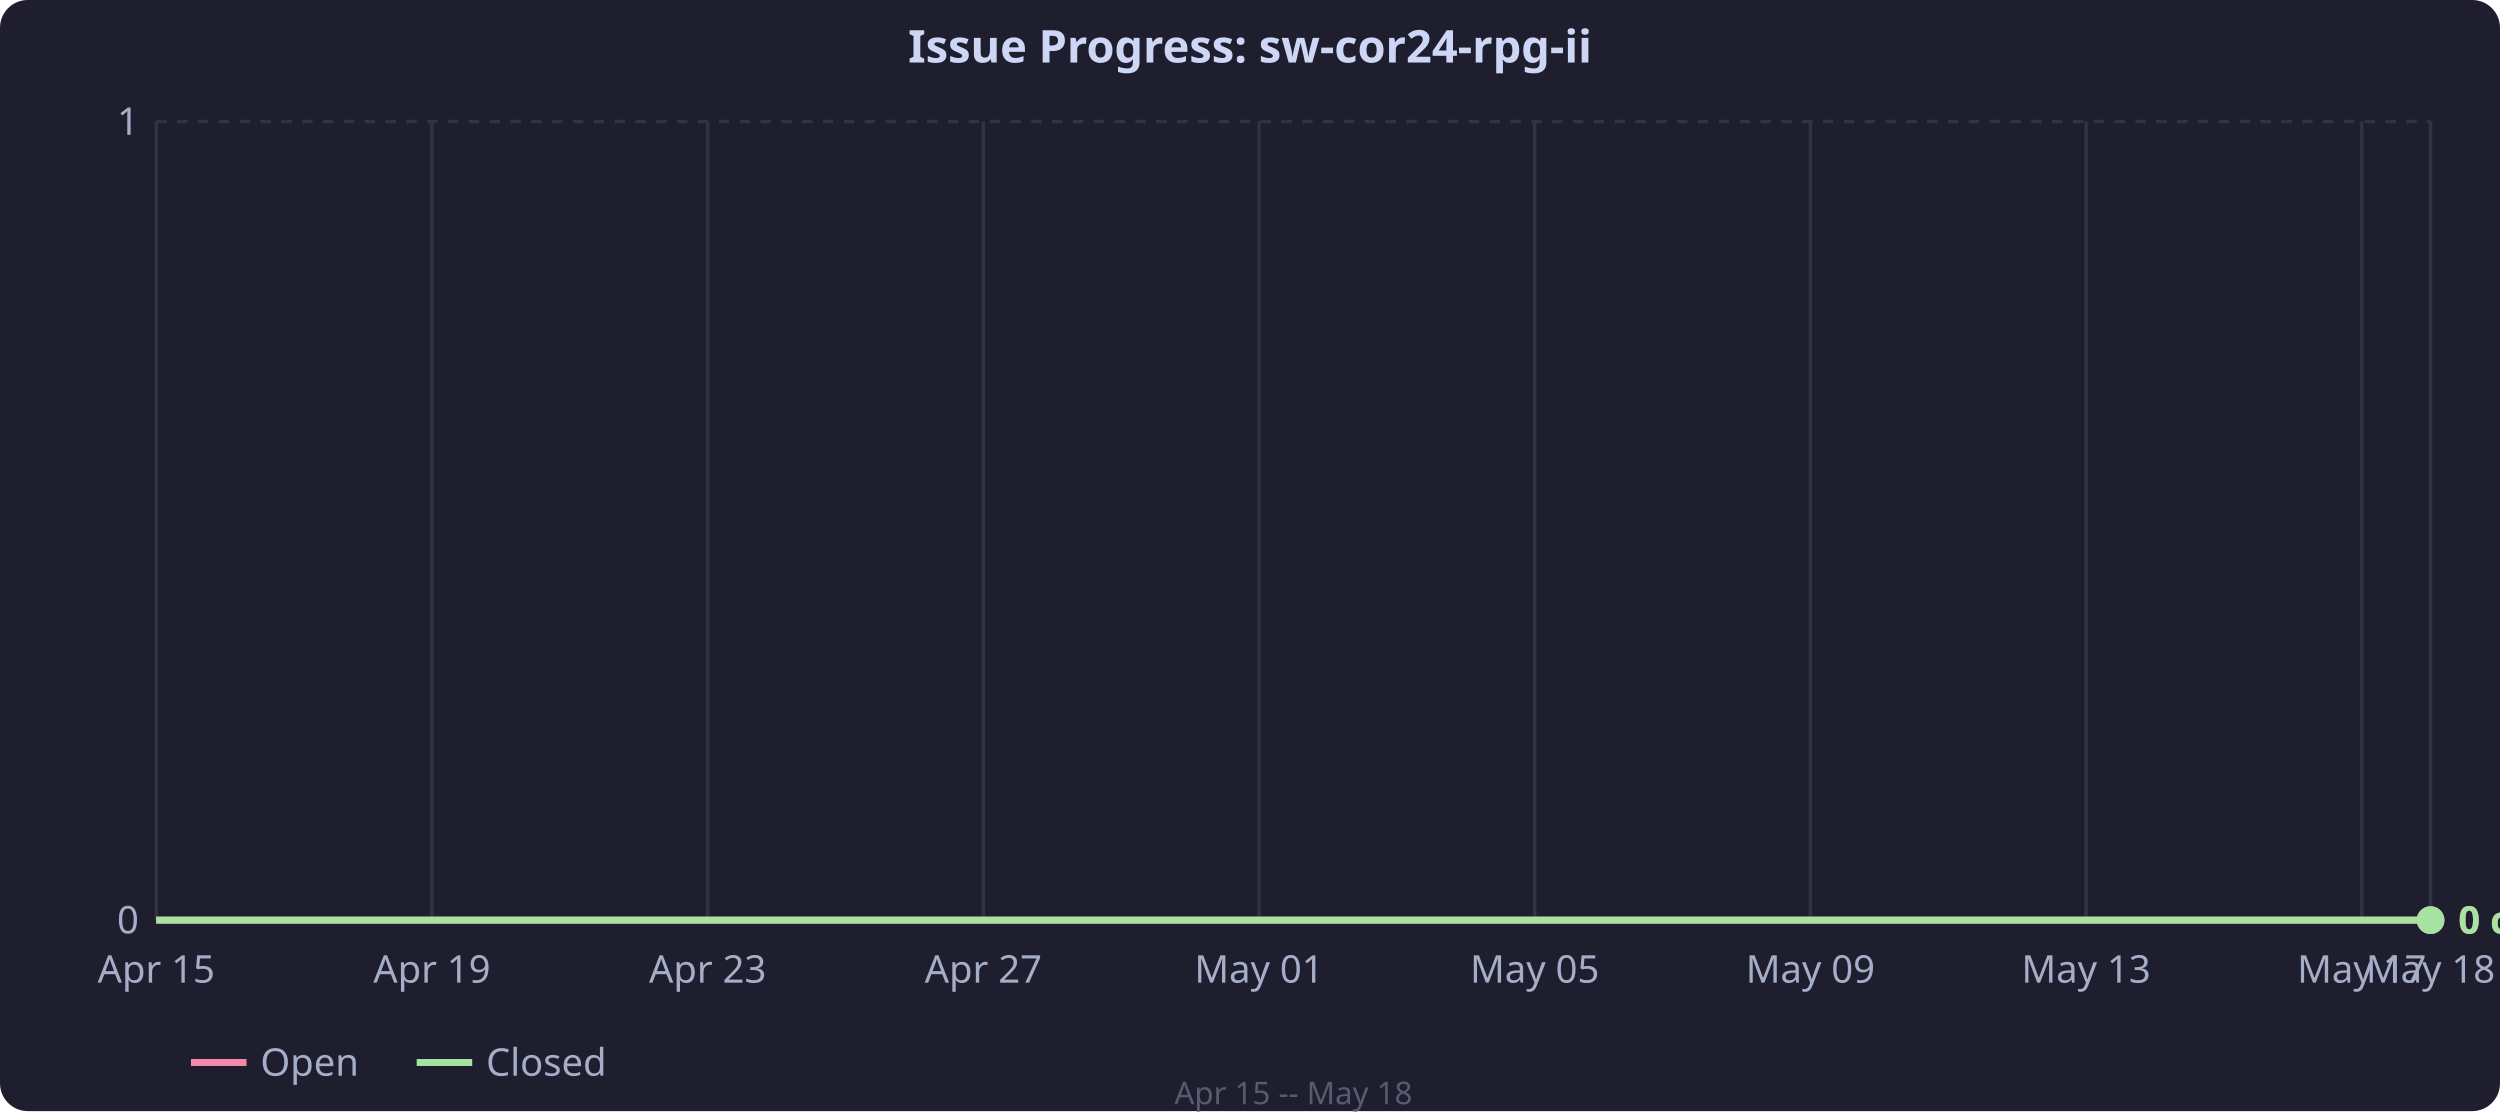
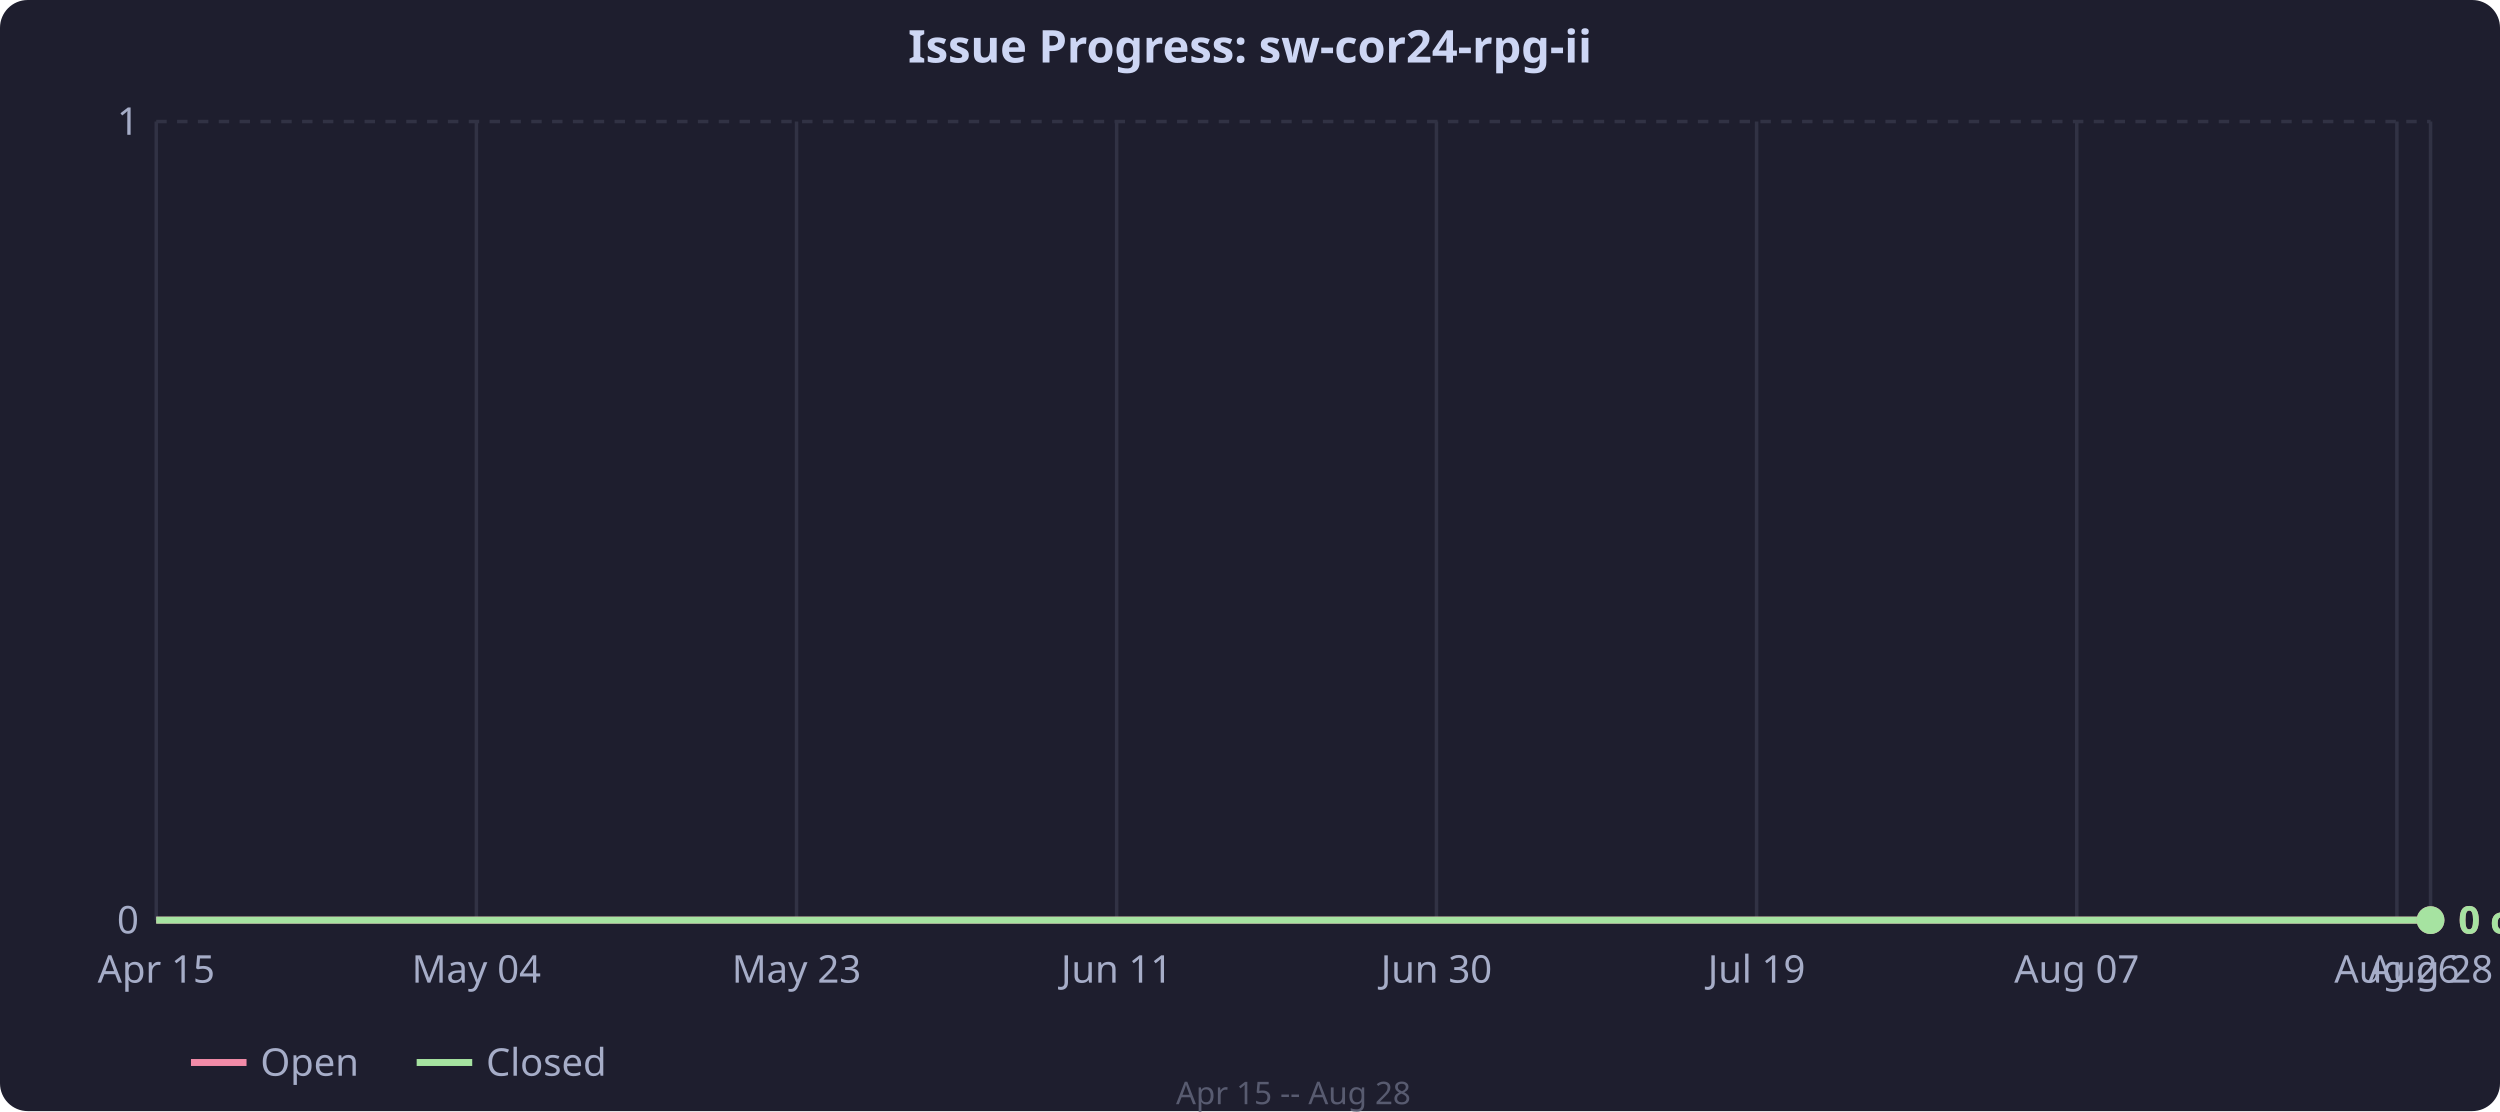
<svg xmlns="http://www.w3.org/2000/svg" viewBox="0 0 720 320" style="font-family: system-ui, sans-serif; font-size: 11px; color: #cdd6f4;">
  <rect width="720" height="320" fill="#1e1e2e" rx="8" />
  <line x1="45" y1="265.0" x2="700" y2="265.0" stroke="#313244" stroke-dasharray="3,3" />
  <text x="40" y="265.0" fill="#a6adc8" text-anchor="end" dominant-baseline="middle">0</text>
  <line x1="45" y1="35.0" x2="700" y2="35.0" stroke="#313244" stroke-dasharray="3,3" />
  <text x="40" y="35.0" fill="#a6adc8" text-anchor="end" dominant-baseline="middle">1</text>
  <text x="45.0" y="283" fill="#a6adc8" text-anchor="middle">Apr 15</text>
  <line x1="45.0" y1="35" x2="45.0" y2="265" stroke="#313244" />
-   <text x="124.4" y="283" fill="#a6adc8" text-anchor="middle">Apr 19</text>
-   <line x1="124.4" y1="35" x2="124.4" y2="265" stroke="#313244" />
-   <text x="203.8" y="283" fill="#a6adc8" text-anchor="middle">Apr 23</text>
-   <line x1="203.8" y1="35" x2="203.8" y2="265" stroke="#313244" />
-   <text x="283.2" y="283" fill="#a6adc8" text-anchor="middle">Apr 27</text>
-   <line x1="283.2" y1="35" x2="283.2" y2="265" stroke="#313244" />
-   <text x="362.6" y="283" fill="#a6adc8" text-anchor="middle">May 01</text>
-   <line x1="362.6" y1="35" x2="362.6" y2="265" stroke="#313244" />
-   <text x="442.0" y="283" fill="#a6adc8" text-anchor="middle">May 05</text>
-   <line x1="442.0" y1="35" x2="442.0" y2="265" stroke="#313244" />
-   <text x="521.4" y="283" fill="#a6adc8" text-anchor="middle">May 09</text>
-   <line x1="521.4" y1="35" x2="521.4" y2="265" stroke="#313244" />
-   <text x="600.8" y="283" fill="#a6adc8" text-anchor="middle">May 13</text>
-   <line x1="600.8" y1="35" x2="600.8" y2="265" stroke="#313244" />
-   <text x="680.2" y="283" fill="#a6adc8" text-anchor="middle">May 17</text>
-   <line x1="680.2" y1="35" x2="680.2" y2="265" stroke="#313244" />
-   <text x="700.0" y="283" fill="#a6adc8" text-anchor="middle">May 18</text>
+   <text x="137.2" y="283" fill="#a6adc8" text-anchor="middle">May 04</text>
+   <line x1="137.2" y1="35" x2="137.2" y2="265" stroke="#313244" />
+   <text x="229.4" y="283" fill="#a6adc8" text-anchor="middle">May 23</text>
+   <line x1="229.4" y1="35" x2="229.4" y2="265" stroke="#313244" />
+   <text x="321.6" y="283" fill="#a6adc8" text-anchor="middle">Jun 11</text>
+   <line x1="321.6" y1="35" x2="321.6" y2="265" stroke="#313244" />
+   <text x="413.7" y="283" fill="#a6adc8" text-anchor="middle">Jun 30</text>
+   <line x1="413.7" y1="35" x2="413.7" y2="265" stroke="#313244" />
+   <text x="505.9" y="283" fill="#a6adc8" text-anchor="middle">Jul 19</text>
+   <line x1="505.9" y1="35" x2="505.9" y2="265" stroke="#313244" />
+   <text x="598.1" y="283" fill="#a6adc8" text-anchor="middle">Aug 07</text>
+   <line x1="598.1" y1="35" x2="598.1" y2="265" stroke="#313244" />
+   <text x="690.3" y="283" fill="#a6adc8" text-anchor="middle">Aug 26</text>
+   <line x1="690.3" y1="35" x2="690.3" y2="265" stroke="#313244" />
+   <text x="700.0" y="283" fill="#a6adc8" text-anchor="middle">Aug 28</text>
  <line x1="700.0" y1="35" x2="700.0" y2="265" stroke="#313244" />
-   <polygon fill="rgba(243,139,168,0.08)" points="45.0,265.0 64.8,265.0 84.7,265.0 104.5,265.0 124.4,265.0 144.2,265.0 164.1,265.0 183.9,265.0 203.8,265.0 223.6,265.0 243.5,265.0 263.3,265.0 283.2,265.0 303.0,265.0 322.9,265.0 342.7,265.0 362.6,265.0 382.4,265.0 402.3,265.0 422.1,265.0 442.0,265.0 461.8,265.0 481.7,265.0 501.5,265.0 521.4,265.0 541.2,265.0 561.1,265.0 580.9,265.0 600.8,265.0 620.6,265.0 640.5,265.0 660.3,265.0 680.2,265.0 700.0,265.0 700.0,265.0 45.0,265.0" />
-   <polyline fill="none" stroke="#f38ba8" stroke-width="2" stroke-linejoin="round" points="45.0,265.0 64.8,265.0 84.7,265.0 104.5,265.0 124.4,265.0 144.2,265.0 164.1,265.0 183.9,265.0 203.8,265.0 223.6,265.0 243.5,265.0 263.3,265.0 283.2,265.0 303.0,265.0 322.9,265.0 342.7,265.0 362.6,265.0 382.4,265.0 402.3,265.0 422.1,265.0 442.0,265.0 461.8,265.0 481.7,265.0 501.5,265.0 521.4,265.0 541.2,265.0 561.1,265.0 580.9,265.0 600.8,265.0 620.6,265.0 640.5,265.0 660.3,265.0 680.2,265.0 700.0,265.0" />
-   <polygon fill="rgba(166,227,161,0.08)" points="45.0,265.0 64.8,265.0 84.7,265.0 104.5,265.0 124.4,265.0 144.2,265.0 164.1,265.0 183.9,265.0 203.8,265.0 223.6,265.0 243.5,265.0 263.3,265.0 283.2,265.0 303.0,265.0 322.9,265.0 342.7,265.0 362.6,265.0 382.4,265.0 402.3,265.0 422.1,265.0 442.0,265.0 461.8,265.0 481.7,265.0 501.5,265.0 521.4,265.0 541.2,265.0 561.1,265.0 580.9,265.0 600.8,265.0 620.6,265.0 640.5,265.0 660.3,265.0 680.2,265.0 700.0,265.0 700.0,265.0 45.0,265.0" />
-   <polyline fill="none" stroke="#a6e3a1" stroke-width="2" stroke-linejoin="round" points="45.0,265.0 64.8,265.0 84.7,265.0 104.5,265.0 124.4,265.0 144.2,265.0 164.1,265.0 183.9,265.0 203.8,265.0 223.6,265.0 243.5,265.0 263.3,265.0 283.2,265.0 303.0,265.0 322.9,265.0 342.7,265.0 362.6,265.0 382.4,265.0 402.3,265.0 422.1,265.0 442.0,265.0 461.8,265.0 481.7,265.0 501.5,265.0 521.4,265.0 541.2,265.0 561.1,265.0 580.9,265.0 600.8,265.0 620.6,265.0 640.5,265.0 660.3,265.0 680.2,265.0 700.0,265.0" />
+   <polygon fill="rgba(243,139,168,0.08)" points="45.0,265.0 49.9,265.0 54.7,265.0 59.6,265.0 64.4,265.0 69.3,265.0 74.1,265.0 79.0,265.0 83.8,265.0 88.7,265.0 93.5,265.0 98.4,265.0 103.2,265.0 108.1,265.0 112.9,265.0 117.8,265.0 122.6,265.0 127.5,265.0 132.3,265.0 137.2,265.0 142.0,265.0 146.9,265.0 151.7,265.0 156.6,265.0 161.4,265.0 166.3,265.0 171.1,265.0 176.0,265.0 180.9,265.0 185.7,265.0 190.6,265.0 195.4,265.0 200.3,265.0 205.1,265.0 210.0,265.0 214.8,265.0 219.7,265.0 224.5,265.0 229.4,265.0 234.2,265.0 239.1,265.0 243.9,265.0 248.8,265.0 253.6,265.0 258.5,265.0 263.3,265.0 268.2,265.0 273.0,265.0 277.9,265.0 282.7,265.0 287.6,265.0 292.4,265.0 297.3,265.0 302.1,265.0 307.0,265.0 311.9,265.0 316.7,265.0 321.6,265.0 326.4,265.0 331.3,265.0 336.1,265.0 341.0,265.0 345.8,265.0 350.7,265.0 355.5,265.0 360.4,265.0 365.2,265.0 370.1,265.0 374.9,265.0 379.8,265.0 384.6,265.0 389.5,265.0 394.3,265.0 399.2,265.0 404.0,265.0 408.9,265.0 413.7,265.0 418.6,265.0 423.4,265.0 428.3,265.0 433.1,265.0 438.0,265.0 442.9,265.0 447.7,265.0 452.6,265.0 457.4,265.0 462.3,265.0 467.1,265.0 472.0,265.0 476.8,265.0 481.7,265.0 486.5,265.0 491.4,265.0 496.2,265.0 501.1,265.0 505.9,265.0 510.8,265.0 515.6,265.0 520.5,265.0 525.3,265.0 530.2,265.0 535.0,265.0 539.9,265.0 544.7,265.0 549.6,265.0 554.4,265.0 559.3,265.0 564.1,265.0 569.0,265.0 573.9,265.0 578.7,265.0 583.6,265.0 588.4,265.0 593.3,265.0 598.1,265.0 603.0,265.0 607.8,265.0 612.7,265.0 617.5,265.0 622.4,265.0 627.2,265.0 632.1,265.0 636.9,265.0 641.8,265.0 646.6,265.0 651.5,265.0 656.3,265.0 661.2,265.0 666.0,265.0 670.9,265.0 675.7,265.0 680.6,265.0 685.4,265.0 690.3,265.0 695.1,265.0 700.0,265.0 700.0,265.0 45.0,265.0" />
+   <polyline fill="none" stroke="#f38ba8" stroke-width="2" stroke-linejoin="round" points="45.0,265.0 49.9,265.0 54.7,265.0 59.6,265.0 64.4,265.0 69.3,265.0 74.1,265.0 79.0,265.0 83.8,265.0 88.7,265.0 93.5,265.0 98.4,265.0 103.2,265.0 108.1,265.0 112.9,265.0 117.8,265.0 122.6,265.0 127.5,265.0 132.3,265.0 137.2,265.0 142.0,265.0 146.9,265.0 151.7,265.0 156.6,265.0 161.4,265.0 166.3,265.0 171.1,265.0 176.0,265.0 180.9,265.0 185.7,265.0 190.6,265.0 195.4,265.0 200.3,265.0 205.1,265.0 210.0,265.0 214.8,265.0 219.7,265.0 224.5,265.0 229.4,265.0 234.2,265.0 239.1,265.0 243.9,265.0 248.8,265.0 253.6,265.0 258.5,265.0 263.3,265.0 268.2,265.0 273.0,265.0 277.9,265.0 282.7,265.0 287.6,265.0 292.4,265.0 297.3,265.0 302.1,265.0 307.0,265.0 311.9,265.0 316.7,265.0 321.6,265.0 326.4,265.0 331.3,265.0 336.1,265.0 341.0,265.0 345.8,265.0 350.7,265.0 355.5,265.0 360.4,265.0 365.2,265.0 370.1,265.0 374.9,265.0 379.8,265.0 384.6,265.0 389.5,265.0 394.3,265.0 399.2,265.0 404.0,265.0 408.9,265.0 413.7,265.0 418.6,265.0 423.4,265.0 428.3,265.0 433.1,265.0 438.0,265.0 442.9,265.0 447.7,265.0 452.6,265.0 457.4,265.0 462.3,265.0 467.1,265.0 472.0,265.0 476.8,265.0 481.7,265.0 486.5,265.0 491.4,265.0 496.2,265.0 501.1,265.0 505.9,265.0 510.8,265.0 515.6,265.0 520.5,265.0 525.3,265.0 530.2,265.0 535.0,265.0 539.9,265.0 544.7,265.0 549.6,265.0 554.4,265.0 559.3,265.0 564.1,265.0 569.0,265.0 573.9,265.0 578.7,265.0 583.6,265.0 588.4,265.0 593.3,265.0 598.1,265.0 603.0,265.0 607.8,265.0 612.7,265.0 617.5,265.0 622.4,265.0 627.2,265.0 632.1,265.0 636.9,265.0 641.8,265.0 646.6,265.0 651.5,265.0 656.3,265.0 661.2,265.0 666.0,265.0 670.9,265.0 675.7,265.0 680.6,265.0 685.4,265.0 690.3,265.0 695.1,265.0 700.0,265.0" />
+   <polygon fill="rgba(166,227,161,0.08)" points="45.0,265.0 49.9,265.0 54.7,265.0 59.6,265.0 64.4,265.0 69.3,265.0 74.1,265.0 79.0,265.0 83.8,265.0 88.7,265.0 93.5,265.0 98.4,265.0 103.2,265.0 108.1,265.0 112.9,265.0 117.8,265.0 122.6,265.0 127.5,265.0 132.3,265.0 137.2,265.0 142.0,265.0 146.9,265.0 151.7,265.0 156.6,265.0 161.4,265.0 166.3,265.0 171.1,265.0 176.0,265.0 180.9,265.0 185.7,265.0 190.6,265.0 195.4,265.0 200.3,265.0 205.1,265.0 210.0,265.0 214.8,265.0 219.7,265.0 224.5,265.0 229.4,265.0 234.2,265.0 239.1,265.0 243.9,265.0 248.8,265.0 253.6,265.0 258.5,265.0 263.3,265.0 268.2,265.0 273.0,265.0 277.9,265.0 282.7,265.0 287.6,265.0 292.4,265.0 297.3,265.0 302.1,265.0 307.0,265.0 311.9,265.0 316.7,265.0 321.6,265.0 326.4,265.0 331.3,265.0 336.1,265.0 341.0,265.0 345.8,265.0 350.7,265.0 355.5,265.0 360.4,265.0 365.2,265.0 370.1,265.0 374.9,265.0 379.8,265.0 384.6,265.0 389.5,265.0 394.3,265.0 399.2,265.0 404.0,265.0 408.9,265.0 413.7,265.0 418.6,265.0 423.4,265.0 428.3,265.0 433.1,265.0 438.0,265.0 442.9,265.0 447.7,265.0 452.6,265.0 457.4,265.0 462.3,265.0 467.1,265.0 472.0,265.0 476.8,265.0 481.7,265.0 486.5,265.0 491.4,265.0 496.2,265.0 501.1,265.0 505.9,265.0 510.8,265.0 515.6,265.0 520.5,265.0 525.3,265.0 530.2,265.0 535.0,265.0 539.9,265.0 544.7,265.0 549.6,265.0 554.4,265.0 559.3,265.0 564.1,265.0 569.0,265.0 573.9,265.0 578.7,265.0 583.6,265.0 588.4,265.0 593.3,265.0 598.1,265.0 603.0,265.0 607.8,265.0 612.7,265.0 617.5,265.0 622.4,265.0 627.2,265.0 632.1,265.0 636.9,265.0 641.8,265.0 646.6,265.0 651.5,265.0 656.3,265.0 661.2,265.0 666.0,265.0 670.9,265.0 675.7,265.0 680.6,265.0 685.4,265.0 690.3,265.0 695.1,265.0 700.0,265.0 700.0,265.0 45.0,265.0" />
+   <polyline fill="none" stroke="#a6e3a1" stroke-width="2" stroke-linejoin="round" points="45.0,265.0 49.9,265.0 54.7,265.0 59.6,265.0 64.4,265.0 69.3,265.0 74.1,265.0 79.0,265.0 83.8,265.0 88.7,265.0 93.5,265.0 98.4,265.0 103.2,265.0 108.1,265.0 112.9,265.0 117.8,265.0 122.6,265.0 127.5,265.0 132.3,265.0 137.2,265.0 142.0,265.0 146.9,265.0 151.7,265.0 156.6,265.0 161.4,265.0 166.3,265.0 171.1,265.0 176.0,265.0 180.9,265.0 185.7,265.0 190.6,265.0 195.4,265.0 200.3,265.0 205.1,265.0 210.0,265.0 214.8,265.0 219.7,265.0 224.5,265.0 229.4,265.0 234.2,265.0 239.1,265.0 243.9,265.0 248.8,265.0 253.6,265.0 258.5,265.0 263.3,265.0 268.2,265.0 273.0,265.0 277.9,265.0 282.7,265.0 287.6,265.0 292.4,265.0 297.3,265.0 302.1,265.0 307.0,265.0 311.9,265.0 316.7,265.0 321.6,265.0 326.4,265.0 331.3,265.0 336.1,265.0 341.0,265.0 345.8,265.0 350.7,265.0 355.5,265.0 360.4,265.0 365.2,265.0 370.1,265.0 374.9,265.0 379.8,265.0 384.6,265.0 389.5,265.0 394.3,265.0 399.2,265.0 404.0,265.0 408.9,265.0 413.7,265.0 418.6,265.0 423.4,265.0 428.3,265.0 433.1,265.0 438.0,265.0 442.9,265.0 447.7,265.0 452.6,265.0 457.4,265.0 462.3,265.0 467.1,265.0 472.0,265.0 476.8,265.0 481.7,265.0 486.5,265.0 491.4,265.0 496.2,265.0 501.1,265.0 505.9,265.0 510.8,265.0 515.6,265.0 520.5,265.0 525.3,265.0 530.2,265.0 535.0,265.0 539.9,265.0 544.7,265.0 549.6,265.0 554.4,265.0 559.3,265.0 564.1,265.0 569.0,265.0 573.9,265.0 578.7,265.0 583.6,265.0 588.4,265.0 593.3,265.0 598.1,265.0 603.0,265.0 607.8,265.0 612.7,265.0 617.5,265.0 622.4,265.0 627.2,265.0 632.1,265.0 636.9,265.0 641.8,265.0 646.6,265.0 651.5,265.0 656.3,265.0 661.2,265.0 666.0,265.0 670.9,265.0 675.7,265.0 680.6,265.0 685.4,265.0 690.3,265.0 695.1,265.0 700.0,265.0" />
  <circle cx="700.0" cy="265.0" r="4" fill="#f38ba8" />
  <circle cx="700.0" cy="265.0" r="4" fill="#a6e3a1" />
  <text x="708.0" y="265.0" fill="#f38ba8" text-anchor="start" dominant-baseline="middle" font-size="11px" font-weight="600">0 open</text>
  <text x="708.0" y="265.0" fill="#a6e3a1" text-anchor="start" dominant-baseline="middle" font-size="11px" font-weight="600">0 closed</text>
  <text x="360" y="18" fill="#cdd6f4" text-anchor="middle" font-size="13px" font-weight="600">Issue Progress: sw-cor24-rpg-ii</text>
  <line x1="55" y1="306" x2="71" y2="306" stroke="#f38ba8" stroke-width="2" />
  <text x="75" y="306" fill="#a6adc8" dominant-baseline="middle">Open</text>
  <line x1="120" y1="306" x2="136" y2="306" stroke="#a6e3a1" stroke-width="2" />
  <text x="140" y="306" fill="#a6adc8" dominant-baseline="middle">Closed</text>
-   <text x="372.5" y="318" fill="#585b70" text-anchor="middle" font-size="9px">Apr 15 -- May 18</text>
+   <text x="372.5" y="318" fill="#585b70" text-anchor="middle" font-size="9px">Apr 15 -- Aug 28</text>
</svg>
